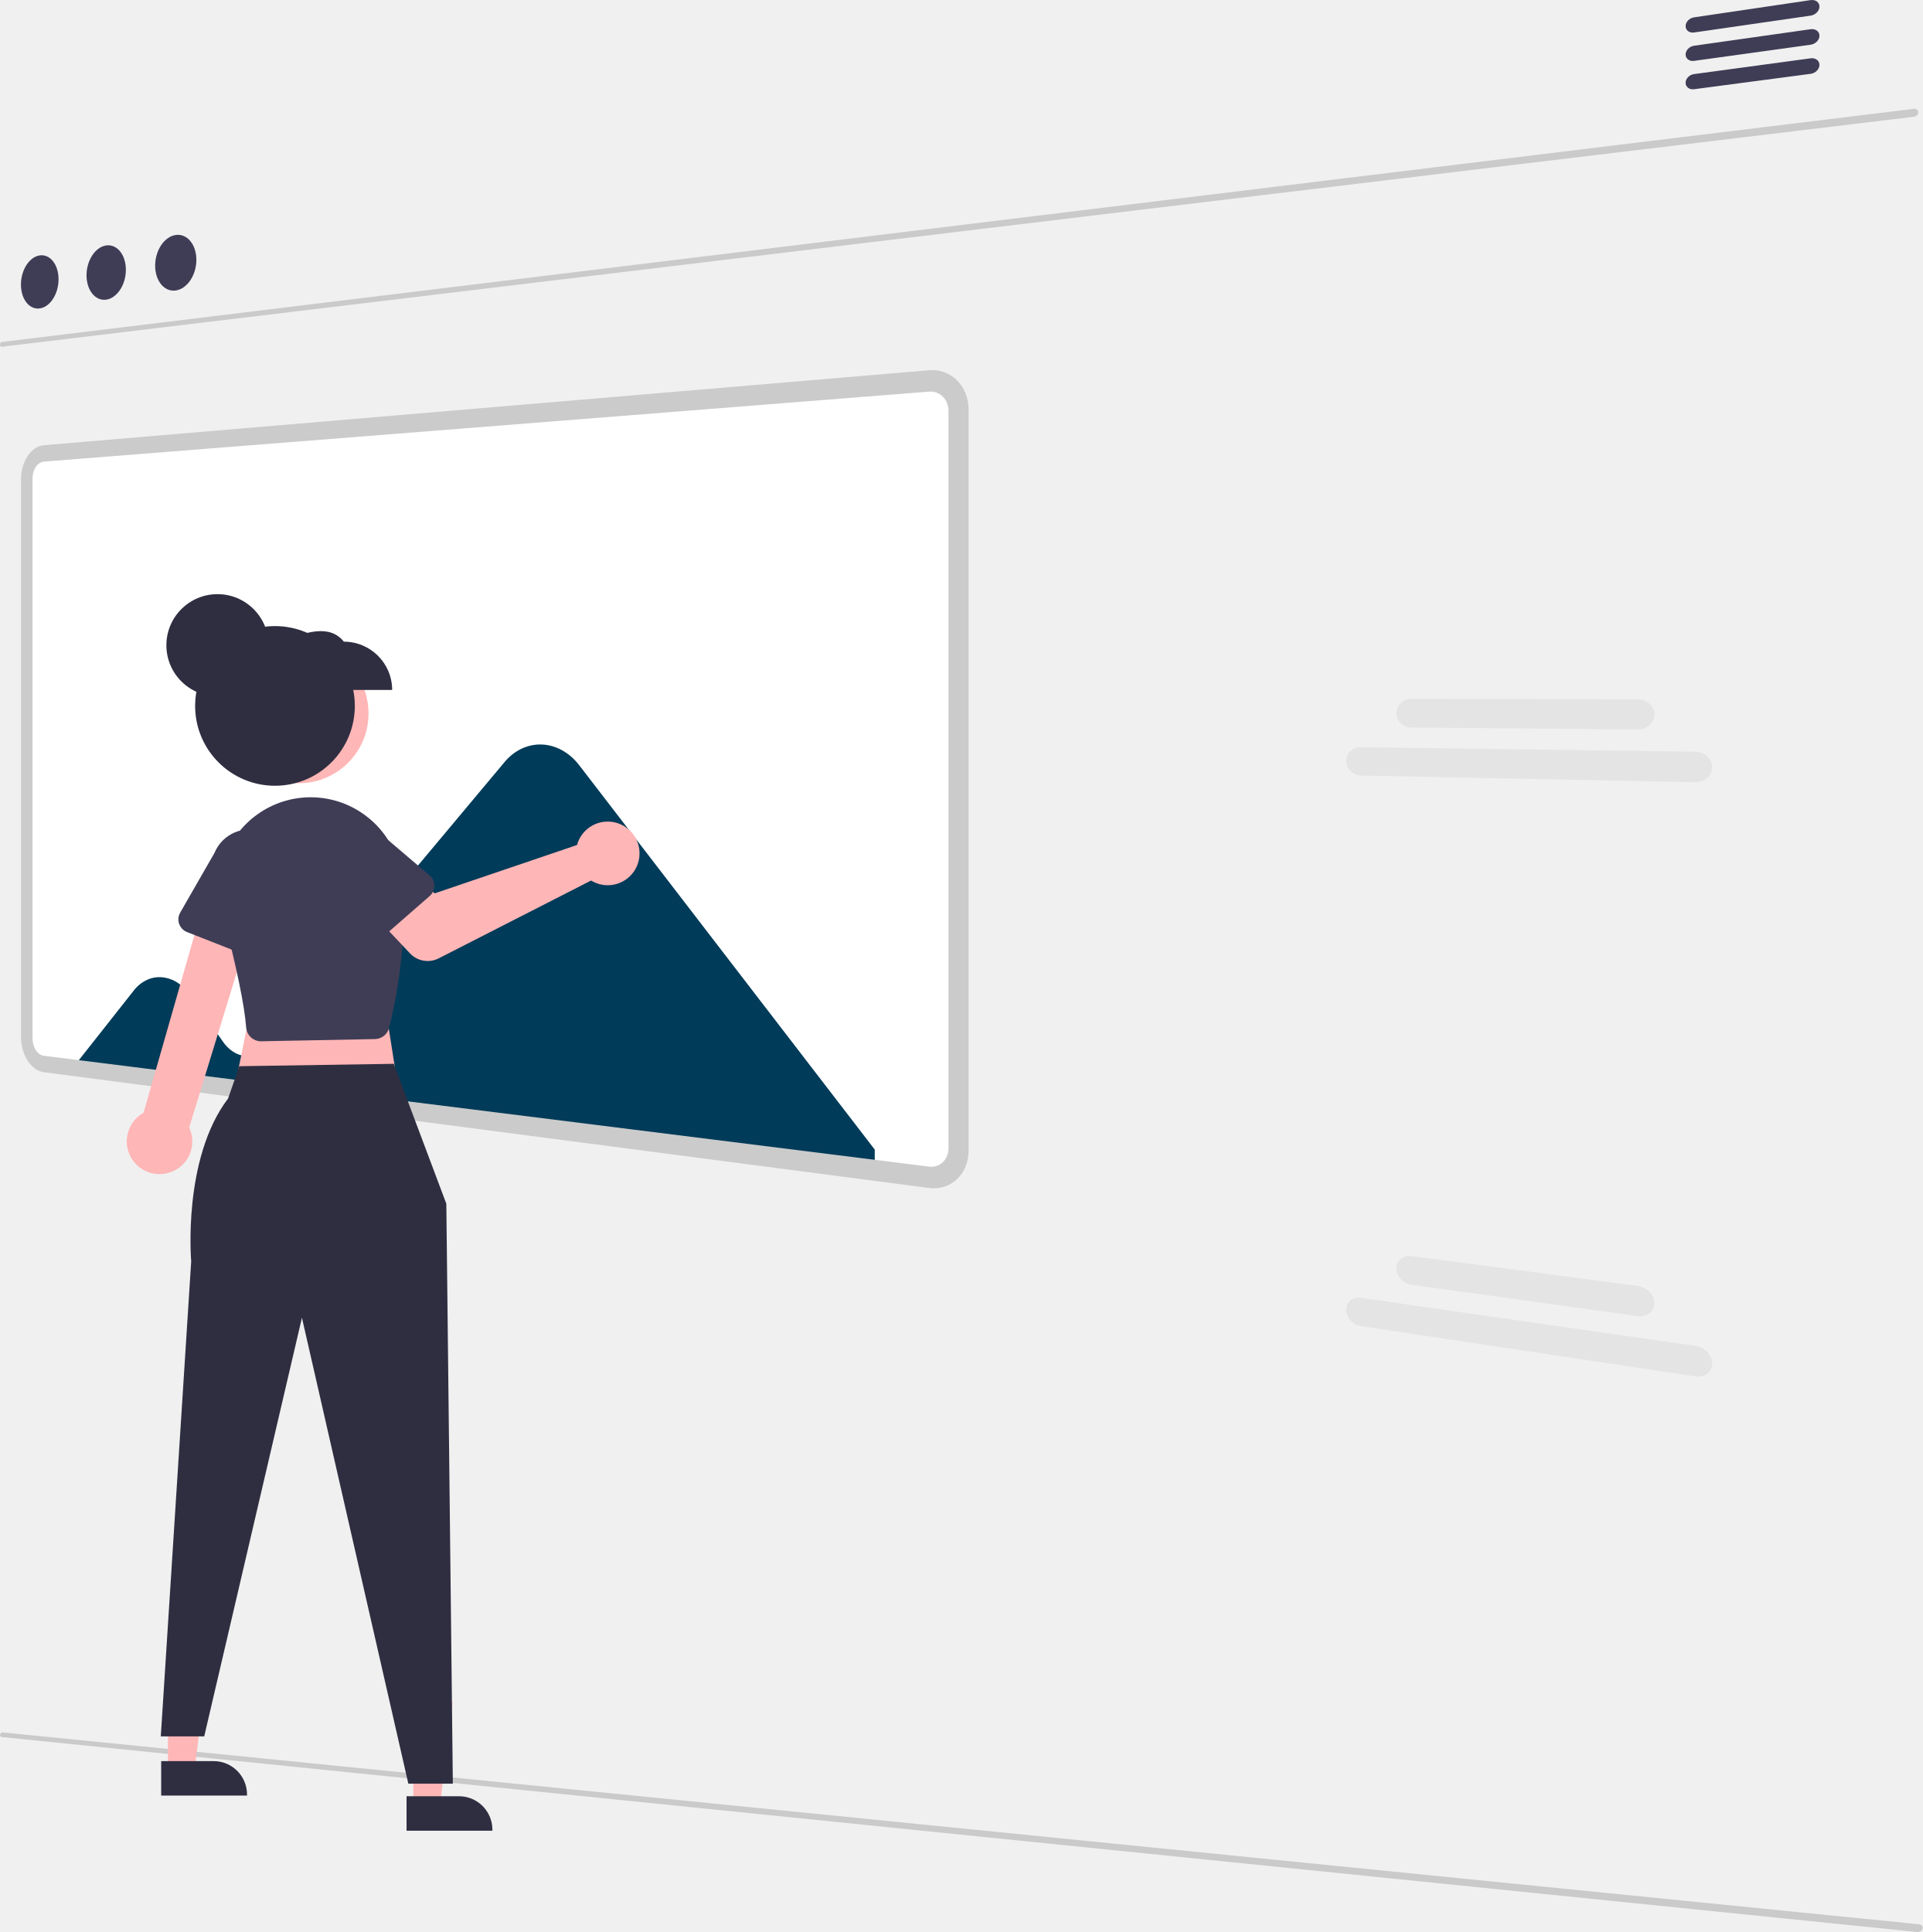
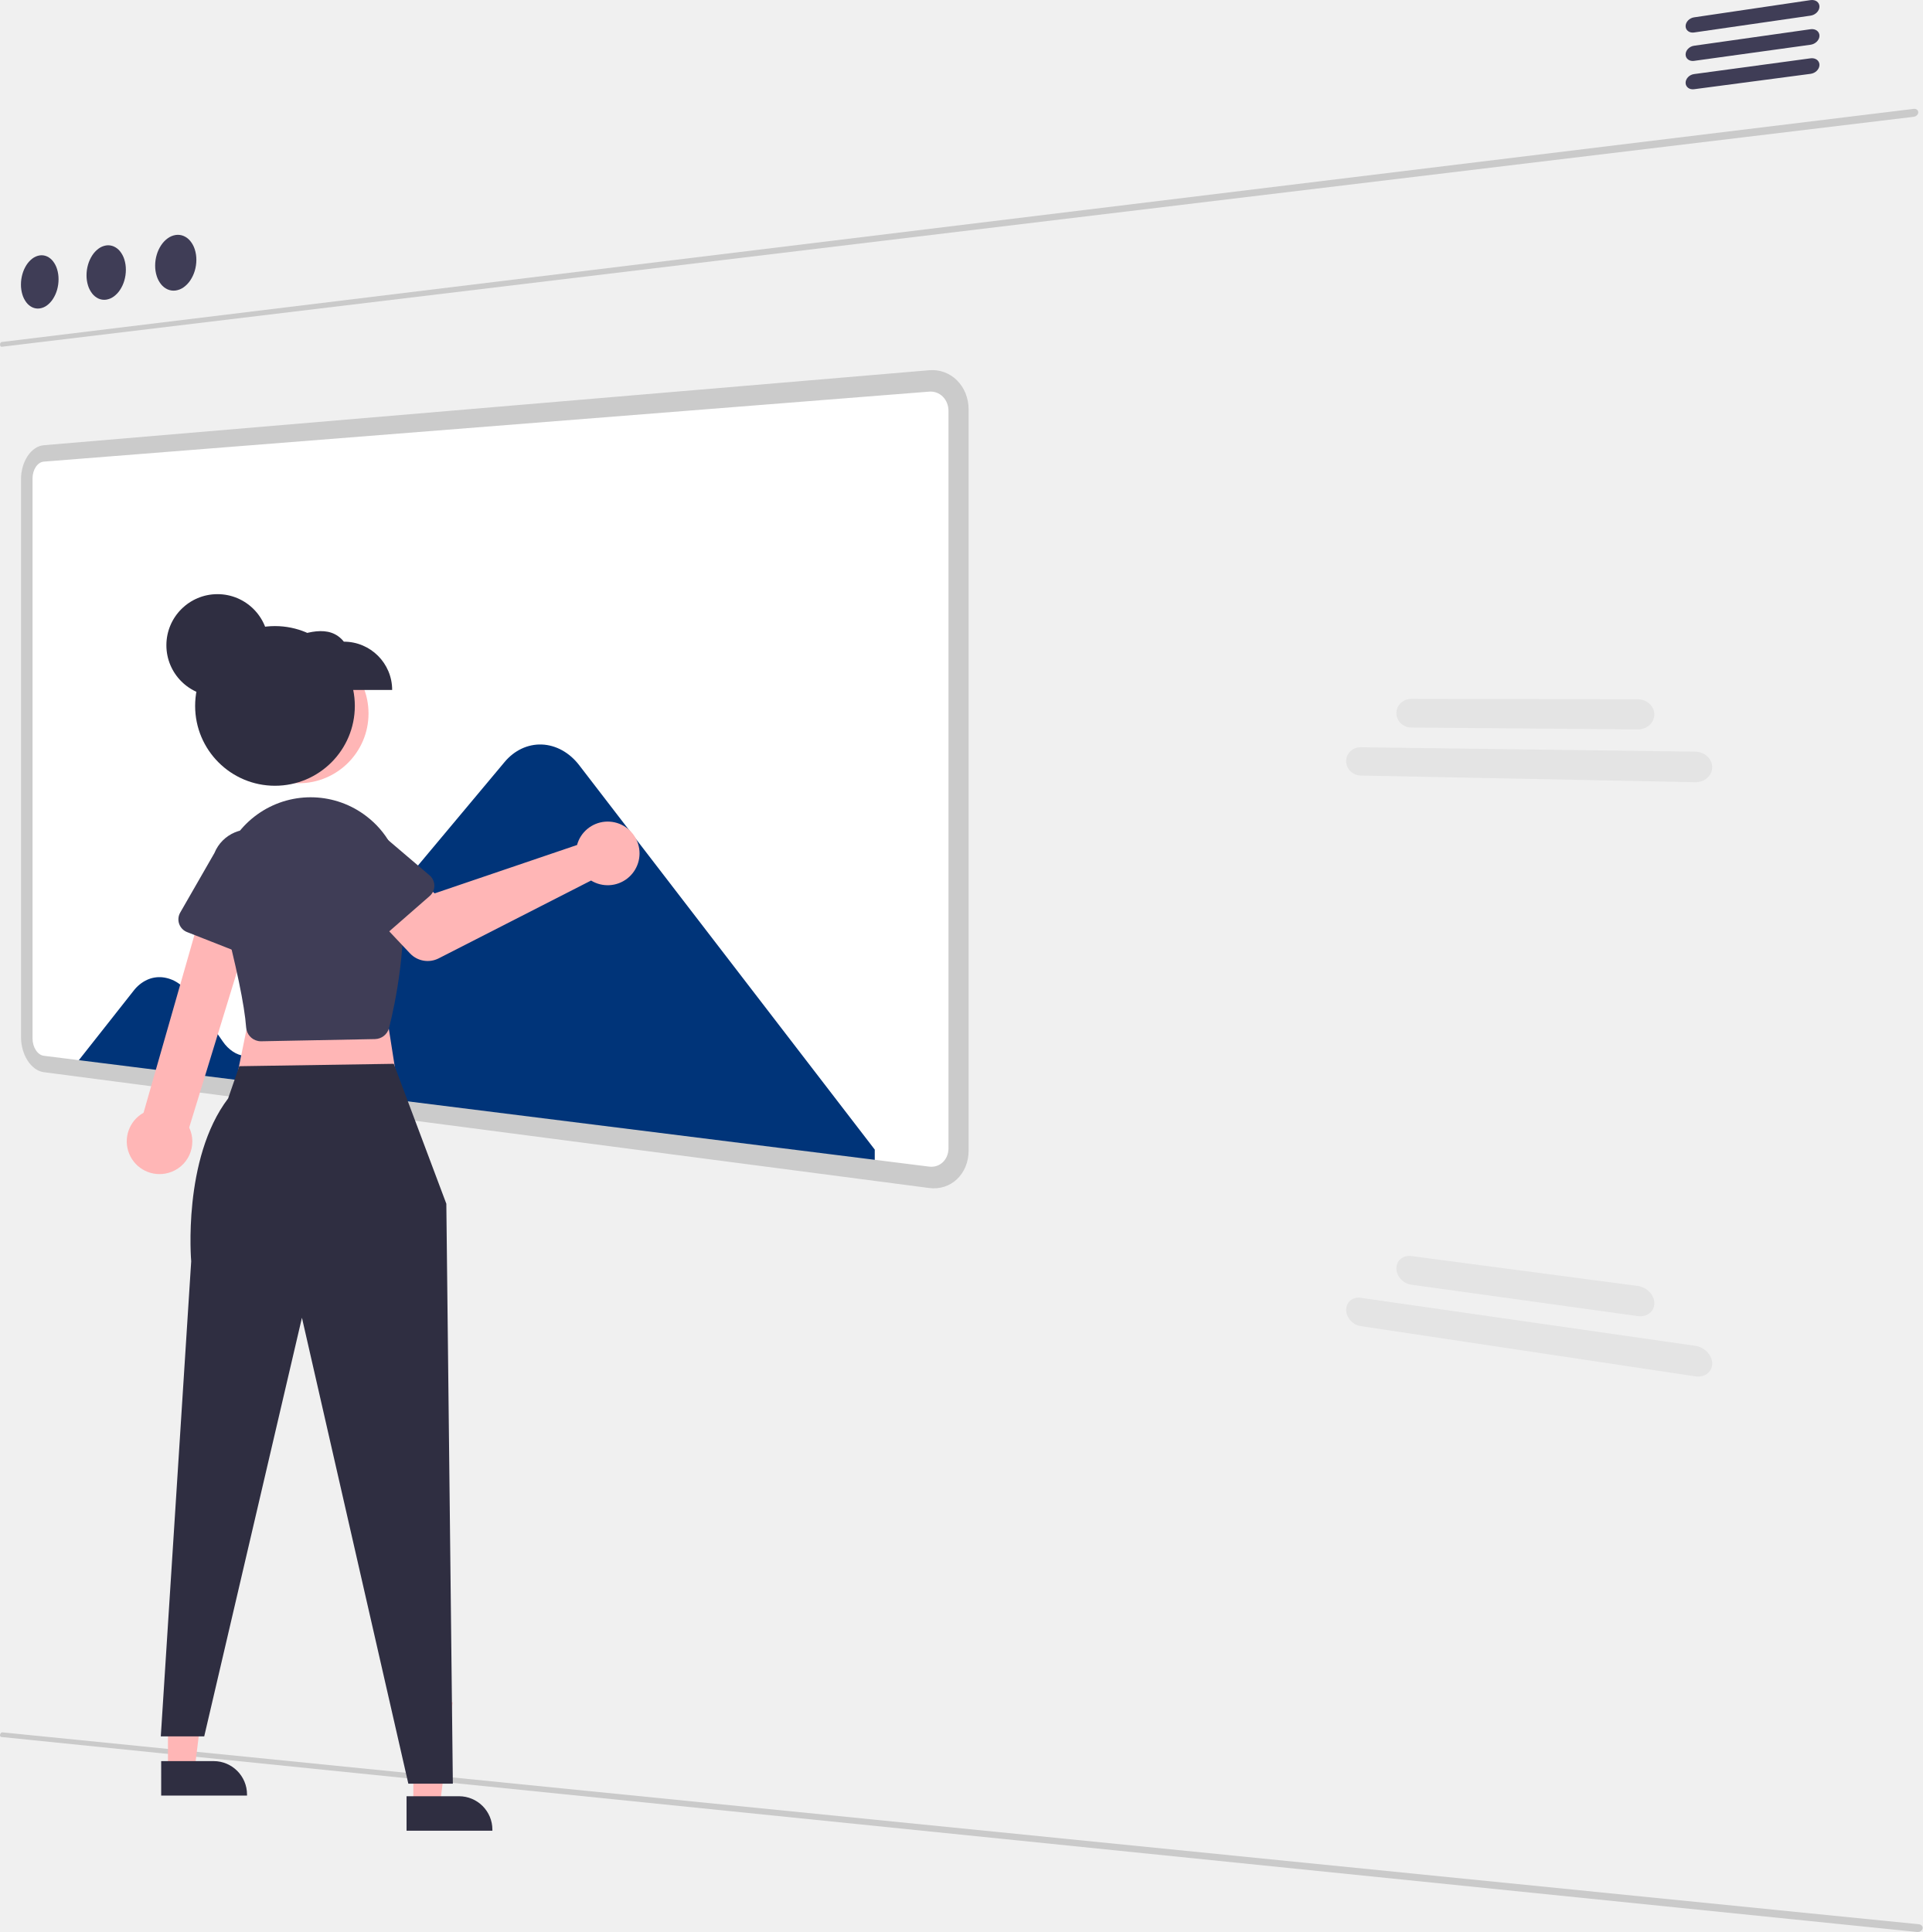
<svg xmlns="http://www.w3.org/2000/svg" width="601.985" height="604.99" viewBox="0 0 601.985 604.99" role="img" artist="Katerina Limpitsouni" source="https://undraw.co/">
  <path id="b71ccbba-e8b4-459a-9884-0222885cf9eb-398" data-name="Path 1" d="M898.163,184.085,299.529,256.092a.361.361,0,0,1-.203-.034.467.467,0,0,1-.166-.14.711.711,0,0,1-.112-.223.973.973,0,0,1-.04-.285,1.076,1.076,0,0,1,.041-.295.939.939,0,0,1,.114-.25.668.668,0,0,1,.166-.18.435.435,0,0,1,.203-.083l598.631-73.001a1.588,1.588,0,0,1,.564.029,1.284,1.284,0,0,1,.461.21,1.051,1.051,0,0,1,.311.357,1.002,1.002,0,0,1,.114.467,1.176,1.176,0,0,1-.114.498,1.488,1.488,0,0,1-.311.432,1.749,1.749,0,0,1-.461.322A1.788,1.788,0,0,1,898.163,184.085Z" transform="translate(-299.0075 -147.5051)" fill="#cacaca" />
  <path id="fbe4cf51-249d-4766-a31e-46e69d2d3573-399" data-name="Path 1" d="M899.241,752.487,299.391,691.425a.361.361,0,0,1-.19-.078.466.466,0,0,1-.131-.173.711.711,0,0,1-.06-.242.974.974,0,0,1,.023-.287,1.076,1.076,0,0,1,.105-.278.938.938,0,0,1,.166-.219.668.668,0,0,1,.201-.139.435.435,0,0,1,.216-.037L899.786,750.064a1.588,1.588,0,0,1,.544.152,1.284,1.284,0,0,1,.404.306,1.051,1.051,0,0,1,.225.416,1.002,1.002,0,0,1,.009.48,1.176,1.176,0,0,1-.221.46,1.488,1.488,0,0,1-.398.354,1.749,1.749,0,0,1-.52.213A1.788,1.788,0,0,1,899.241,752.487Z" transform="translate(-299.0075 -147.5051)" fill="#cacaca" />
  <path id="aefee446-e8cd-48bc-a6ae-8085c53a4aa5-400" data-name="Ellipse 1" d="M311.416,227.486a4.084,4.084,0,0,1,2.297.311,5.073,5.073,0,0,1,1.885,1.505,7.649,7.649,0,0,1,1.275,2.467,10.611,10.611,0,0,1,.467,3.188,11.959,11.959,0,0,1-.467,3.318,10.626,10.626,0,0,1-1.275,2.827,7.678,7.678,0,0,1-1.885,2.038,5.028,5.028,0,0,1-2.297.952,4.084,4.084,0,0,1-2.285-.349,5.125,5.125,0,0,1-1.858-1.525,7.706,7.706,0,0,1-1.249-2.454,10.629,10.629,0,0,1-.457-3.149,11.962,11.962,0,0,1,.457-3.277,10.674,10.674,0,0,1,1.248-2.808,7.763,7.763,0,0,1,1.858-2.049A5.088,5.088,0,0,1,311.416,227.486Z" transform="translate(-299.0075 -147.5051)" fill="#3f3d56" />
  <path id="a4b9cd5e-e7a9-439c-9762-a8720b874a73-401" data-name="Ellipse 2" d="M332.217,224.365a4.354,4.354,0,0,1,2.403.311,5.266,5.266,0,0,1,1.975,1.529,7.733,7.733,0,0,1,1.334,2.519,10.614,10.614,0,0,1,.488,3.26,11.993,11.993,0,0,1-.49,3.396,10.791,10.791,0,0,1-1.332,2.892,7.962,7.962,0,0,1-1.972,2.09,5.343,5.343,0,0,1-2.403.986,4.354,4.354,0,0,1-2.391-.351,5.316,5.316,0,0,1-1.944-1.555,7.79,7.79,0,0,1-1.309-2.505,10.633,10.633,0,0,1-.478-3.219,11.996,11.996,0,0,1,.478-3.353,10.837,10.837,0,0,1,1.305-2.877,8.047,8.047,0,0,1,1.944-2.099A5.405,5.405,0,0,1,332.217,224.365Z" transform="translate(-299.0075 -147.5051)" fill="#3f3d56" />
  <path id="a94385bb-e1a1-4da4-9c03-9925c8c84fb9-402" data-name="Ellipse 3" d="M353.991,221.093a4.654,4.654,0,0,1,2.518.307,5.475,5.475,0,0,1,2.066,1.563,7.824,7.824,0,0,1,1.4,2.574,10.619,10.619,0,0,1,.514,3.333,12.031,12.031,0,0,1-.514,3.477,10.969,10.969,0,0,1-1.4,2.969,8.27,8.27,0,0,1-2.066,2.146,5.686,5.686,0,0,1-2.518,1.015,4.65,4.65,0,0,1-2.504-.351,5.521,5.521,0,0,1-2.036-1.584,7.88,7.88,0,0,1-1.365-2.562,10.637,10.637,0,0,1-.501-3.288,12.032,12.032,0,0,1,.501-3.437,11.012,11.012,0,0,1,1.365-2.947,8.354,8.354,0,0,1,2.037-2.158A5.754,5.754,0,0,1,353.991,221.093Z" transform="translate(-299.0075 -147.5051)" fill="#3f3d56" />
  <path id="e9fb7174-288f-46c4-ab91-f423808d7a61-403" data-name="Path 2" d="M865.9,152.401l-36.502,5.277a2.751,2.751,0,0,1-1.026-.038,2.234,2.234,0,0,1-.837-.389,1.925,1.925,0,0,1-.563-.67,1.963,1.963,0,0,1-.207-.887,2.363,2.363,0,0,1,.207-.951,2.914,2.914,0,0,1,.563-.835,3.271,3.271,0,0,1,.837-.631,3.202,3.202,0,0,1,1.026-.337l36.501-5.399a2.97,2.97,0,0,1,1.08.031,2.372,2.372,0,0,1,.883.389,1.944,1.944,0,0,1,.813,1.604,2.379,2.379,0,0,1-.218.98,3.004,3.004,0,0,1-.595.862,3.474,3.474,0,0,1-1.963.997Z" transform="translate(-299.0075 -147.5051)" fill="#3f3d56" />
  <path id="f4f63b1d-19b6-4660-a2ee-fe9c59ab2b83-404" data-name="Path 3" d="M865.9,161.513l-36.502,5.054a2.753,2.753,0,0,1-1.026-.044,2.249,2.249,0,0,1-.837-.389,1.944,1.944,0,0,1-.563-.673,1.972,1.972,0,0,1-.207-.899,2.354,2.354,0,0,1,.207-.949,2.889,2.889,0,0,1,.563-.831,3.241,3.241,0,0,1,.837-.622,3.188,3.188,0,0,1,1.026-.331l36.501-5.175a2.972,2.972,0,0,1,1.08.038,2.388,2.388,0,0,1,.883.397,1.996,1.996,0,0,1,.596.69,1.976,1.976,0,0,1,.217.917,2.369,2.369,0,0,1-.218.978,2.977,2.977,0,0,1-.596.855,3.445,3.445,0,0,1-1.963.984Z" transform="translate(-299.0075 -147.5051)" fill="#3f3d56" />
  <path id="eb3f2030-579f-46ae-b7f9-06846804faba-405" data-name="Path 4" d="M865.9,170.625l-36.502,4.821a2.757,2.757,0,0,1-1.026-.051,2.266,2.266,0,0,1-.837-.397,1.946,1.946,0,0,1-.77-1.568,2.344,2.344,0,0,1,.206-.949,2.864,2.864,0,0,1,.564-.828,3.214,3.214,0,0,1,.837-.622,3.168,3.168,0,0,1,1.026-.325l36.501-4.942a2.974,2.974,0,0,1,1.08.045,2.405,2.405,0,0,1,.883.402,2.014,2.014,0,0,1,.596.694,1.984,1.984,0,0,1,.217.917,2.36,2.36,0,0,1-.218.977,2.955,2.955,0,0,1-.596.855,3.421,3.421,0,0,1-1.963.972Z" transform="translate(-299.0075 -147.5051)" fill="#3f3d56" />
  <path id="ed3b43a5-e52b-42db-ae2c-bbf19919dda8-406" data-name="Rectangle 1" d="M692.359,254.766l176.318-14.933V344.933l-176.318,2.301Z" transform="translate(-299.0075 -147.5051)" fill="#f0f0f0" />
  <path id="ac2eae0c-5080-4fe0-b0c3-f9d754c11698-407" data-name="Path 5" d="M829.756,392.443l-104.712-2.081a4.706,4.706,0,0,1-3.224-1.358,4.535,4.535,0,0,1-.974-1.422,4.344,4.344,0,0,1-.357-1.726,4.26,4.26,0,0,1,.357-1.711,4.332,4.332,0,0,1,.974-1.393,4.486,4.486,0,0,1,1.447-.928,4.636,4.636,0,0,1,1.777-.324l104.711,1.379a5.882,5.882,0,0,1,2.074.404,5.521,5.521,0,0,1,1.699,1.05,4.915,4.915,0,0,1,1.148,1.539,4.4,4.4,0,0,1,.421,1.875,4.309,4.309,0,0,1-.421,1.861,4.689,4.689,0,0,1-1.148,1.504,5.287,5.287,0,0,1-1.699.994,5.782,5.782,0,0,1-2.074.335Z" transform="translate(-299.0075 -147.5051)" fill="#e4e4e4" />
  <path id="b3e575b2-619a-4403-8cc7-960fb099e65d-408" data-name="Path 6" d="M811.767,375.92l-70.889-.596a4.855,4.855,0,0,1-1.819-.367,4.734,4.734,0,0,1-1.483-.971,4.517,4.517,0,0,1-.998-1.428,4.325,4.325,0,0,1,0-3.48,4.454,4.454,0,0,1,.998-1.418,4.665,4.665,0,0,1,1.482-.956,4.829,4.829,0,0,1,1.82-.349l70.889.121a5.635,5.635,0,0,1,2.022.375,5.292,5.292,0,0,1,1.656,1.018,4.77,4.77,0,0,1,1.12,1.511,4.346,4.346,0,0,1,0,3.689,4.703,4.703,0,0,1-1.119,1.498,5.222,5.222,0,0,1-1.656,1.001,5.606,5.606,0,0,1-2.022.355Z" transform="translate(-299.0075 -147.5051)" fill="#e4e4e4" />
  <path id="b6f8ac03-6581-403f-aeca-47fca949167f-409" data-name="Rectangle 2" d="M692.359,422.913l176.318,8.039V536.053L692.359,515.38Z" transform="translate(-299.0075 -147.5051)" fill="#f0f0f0" />
  <path id="a17e3a22-ba16-4351-b475-1e8c7f62d0cf-410" data-name="Path 7" d="M829.756,578.492,725.044,562.767a5.223,5.223,0,0,1-1.777-.614,5.643,5.643,0,0,1-1.447-1.166,5.414,5.414,0,0,1-.974-1.547,4.685,4.685,0,0,1-.357-1.772,3.939,3.939,0,0,1,.357-1.667,3.605,3.605,0,0,1,.974-1.264,3.798,3.798,0,0,1,1.447-.739,4.432,4.432,0,0,1,1.777-.093l104.711,15.022a6.461,6.461,0,0,1,2.074.674,6.614,6.614,0,0,1,1.699,1.271,5.897,5.897,0,0,1,1.148,1.691,4.772,4.772,0,0,1,.421,1.93,3.96,3.96,0,0,1-.421,1.806,3.888,3.888,0,0,1-1.148,1.354,4.517,4.517,0,0,1-1.699.773,5.57,5.57,0,0,1-2.074.065Z" transform="translate(-299.0075 -147.5051)" fill="#e4e4e4" />
  <path id="e3c2f847-4324-4f71-a395-b34127131530-411" data-name="Path 8" d="M811.767,559.627l-70.889-9.833a5.345,5.345,0,0,1-1.819-.604,5.686,5.686,0,0,1-1.482-1.166,5.397,5.397,0,0,1-.998-1.555,4.665,4.665,0,0,1-.366-1.79,3.965,3.965,0,0,1,.365-1.69,3.706,3.706,0,0,1,.998-1.288,3.951,3.951,0,0,1,1.482-.763,4.599,4.599,0,0,1,1.82-.112l70.889,9.357a6.173,6.173,0,0,1,2.022.638,6.336,6.336,0,0,1,1.656,1.234,5.723,5.723,0,0,1,1.119,1.655,4.724,4.724,0,0,1,.411,1.9,3.986,3.986,0,0,1-.411,1.788,3.901,3.901,0,0,1-1.119,1.352,4.445,4.445,0,0,1-1.656.785,5.372,5.372,0,0,1-2.022.091Z" transform="translate(-299.0075 -147.5051)" fill="#e4e4e4" />
  <path id="e0ac5af8-db2c-46e2-8c29-d7faefa5f799-412" data-name="Path 9" d="M589.933,516.175,312.716,480.682a4.539,4.539,0,0,1-2.08-.86,6.848,6.848,0,0,1-1.692-1.825,9.476,9.476,0,0,1-1.138-2.528,10.776,10.776,0,0,1-.418-2.972V297.429a10.575,10.575,0,0,1,.418-2.955,8.997,8.997,0,0,1,1.138-2.472,6.396,6.396,0,0,1,1.691-1.749,4.336,4.336,0,0,1,2.08-.764l277.217-22.698a8.155,8.155,0,0,1,6.478,2.372,8.999,8.999,0,0,1,1.978,2.993,10.086,10.086,0,0,1,.73,3.804V507.428a9.832,9.832,0,0,1-.73,3.77,8.448,8.448,0,0,1-1.978,2.902,7.758,7.758,0,0,1-2.92,1.749A8.08,8.08,0,0,1,589.933,516.175Z" transform="translate(-299.0075 -147.5051)" fill="#fff" />
-   <path id="ef100bb2-3038-4c55-8635-fb645de4c704-413" data-name="Path 10" d="M480.322,387.08a18.362,18.362,0,0,0-2.502-2.658,16.407,16.407,0,0,0-2.845-1.989,14.811,14.811,0,0,0-3.093-1.274,13.777,13.777,0,0,0-3.247-.516,13.437,13.437,0,0,0-3.239.273,13.83,13.83,0,0,0-3.072,1.03,14.884,14.884,0,0,0-2.819,1.739,16.484,16.484,0,0,0-2.48,2.402l-74.592,89.143a8.469,8.469,0,0,1-3.217,2.427,7.231,7.231,0,0,1-3.633.51,8.411,8.411,0,0,1-3.609-1.337,11.592,11.592,0,0,1-3.155-3.117l-9.881-14.205a15.452,15.452,0,0,0-4.289-4.247,10.837,10.837,0,0,0-4.83-1.728,9.331,9.331,0,0,0-4.783.809,11.334,11.334,0,0,0-4.165,3.365l-17.876,22.666L572.891,511.924v-4.432Z" transform="translate(-299.0075 -147.5051)" fill="#003B59" />
+   <path id="ef100bb2-3038-4c55-8635-fb645de4c704-413" data-name="Path 10" d="M480.322,387.08a18.362,18.362,0,0,0-2.502-2.658,16.407,16.407,0,0,0-2.845-1.989,14.811,14.811,0,0,0-3.093-1.274,13.777,13.777,0,0,0-3.247-.516,13.437,13.437,0,0,0-3.239.273,13.83,13.83,0,0,0-3.072,1.03,14.884,14.884,0,0,0-2.819,1.739,16.484,16.484,0,0,0-2.48,2.402l-74.592,89.143a8.469,8.469,0,0,1-3.217,2.427,7.231,7.231,0,0,1-3.633.51,8.411,8.411,0,0,1-3.609-1.337,11.592,11.592,0,0,1-3.155-3.117l-9.881-14.205a15.452,15.452,0,0,0-4.289-4.247,10.837,10.837,0,0,0-4.83-1.728,9.331,9.331,0,0,0-4.783.809,11.334,11.334,0,0,0-4.165,3.365l-17.876,22.666L572.891,511.924v-4.432Z" transform="translate(-299.0075 -147.5051)" fill="#003479" />
  <path id="b26a6d5f-b740-4ee8-acda-543250f0498e-414" data-name="Path 11" d="M589.932,519.521l-277.216-36.27a6.095,6.095,0,0,1-2.785-1.16,9.195,9.195,0,0,1-2.263-2.45,12.711,12.711,0,0,1-1.519-3.385,14.444,14.444,0,0,1-.558-3.974V297.561a14.171,14.171,0,0,1,.558-3.948,12.069,12.069,0,0,1,1.519-3.315,8.588,8.588,0,0,1,2.262-2.346,5.821,5.821,0,0,1,2.785-1.032L589.932,263.439a10.931,10.931,0,0,1,8.699,3.163,12.058,12.058,0,0,1,2.663,4.015,13.518,13.518,0,0,1,.983,5.11V507.805a13.177,13.177,0,0,1-.983,5.065,11.318,11.318,0,0,1-2.663,3.892,10.397,10.397,0,0,1-3.927,2.339,10.838,10.838,0,0,1-4.773.421ZM312.716,292.059a2.857,2.857,0,0,0-1.373.501,4.213,4.213,0,0,0-1.118,1.152,5.931,5.931,0,0,0-.753,1.633,6.974,6.974,0,0,0-.277,1.951V472.709a7.11,7.11,0,0,0,.277,1.963,6.247,6.247,0,0,0,.753,1.669,4.51,4.51,0,0,0,1.12,1.209,2.99,2.99,0,0,0,1.373.564l277.216,34.707a5.328,5.328,0,0,0,2.344-.22,5.119,5.119,0,0,0,1.921-1.157,5.575,5.575,0,0,0,1.3-1.913,6.487,6.487,0,0,0,.479-2.481V276.191a6.655,6.655,0,0,0-.479-2.503,5.938,5.938,0,0,0-1.3-1.973,5.38,5.38,0,0,0-4.266-1.574Z" transform="translate(-299.0075 -147.5051)" fill="#cbcbcb" />
  <polygon points="52.59 554.197 60.925 554.196 64.89 522.047 52.589 522.048 52.59 554.197" fill="#ffb6b6" />
  <path d="M349.472,698.981l16.415-.001h.001a10.461,10.461,0,0,1,10.461,10.46v.34l-26.875.001Z" transform="translate(-299.0075 -147.5051)" fill="#2f2e41" />
  <polygon points="129.414 565.197 137.749 565.196 141.714 533.047 129.413 533.048 129.414 565.197" fill="#ffb6b6" />
  <path d="M426.296,709.981l16.415-.001h.001a10.461,10.461,0,0,1,10.461,10.46v.34l-26.875.001Z" transform="translate(-299.0075 -147.5051)" fill="#2f2e41" />
  <polygon points="119.351 306.919 124.79 341.592 73.12 342.272 79.919 308.959 119.351 306.919" fill="#ffb6b6" />
  <path d="M422.298,480.631,438.754,524.45l2.04,181.592H426.856l-33.313-145.899L362.95,691.233H349.353l9.518-148.767s-2.807-32.067,11.558-50.989l3.496-10.101Z" transform="translate(-299.0075 -147.5051)" fill="#2f2e41" />
  <path d="M351.709,514.79a10.2,10.2,0,0,0,6.535-14.209L380.225,428.918,364.057,425.713l-20.104,70.245A10.255,10.255,0,0,0,351.709,514.79Z" transform="translate(-299.0075 -147.5051)" fill="#ffb6b6" />
  <path d="M380.699,473.574a4.632,4.632,0,0,1-.898-.089h0a4.646,4.646,0,0,1-3.722-4.209c-.511-6.998-3.043-19.178-7.527-36.204a28.654,28.654,0,0,1,45.246-29.921,28.284,28.284,0,0,1,10.913,19.342c2.228,19.623-1.973,39.324-3.882,46.884a4.656,4.656,0,0,1-4.414,3.508l-35.617.688C380.765,473.574,380.732,473.574,380.699,473.574Z" transform="translate(-299.0075 -147.5051)" fill="#3f3d56" />
  <path d="M480.206,410.625a9.995,9.995,0,0,0-.526,1.483l-44.582,15.149-8.615-7.526-13.057,11.516,13.956,14.805a7.596,7.596,0,0,0,8.982,1.554l47.706-24.368a9.966,9.966,0,1,0-3.864-12.615Z" transform="translate(-299.0075 -147.5051)" fill="#ffb6b6" />
  <path d="M433.544,428.086l-16.252,14.195a4.273,4.273,0,0,1-6.405-.909l-11.625-18.102a11.866,11.866,0,0,1,17.919-15.559l16.324,13.905a4.273,4.273,0,0,1,.039,6.47Z" transform="translate(-299.0075 -147.5051)" fill="#3f3d56" />
  <path d="M377.657,447.267l-20.084-7.89a4.273,4.273,0,0,1-2.143-6.105l10.716-18.654a11.866,11.866,0,0,1,22.062,8.742l-4.826,20.893a4.273,4.273,0,0,1-5.725,3.014Z" transform="translate(-299.0075 -147.5051)" fill="#3f3d56" />
  <circle cx="93.537" cy="223.418" r="21.847" fill="#ffb6b6" />
  <path d="M421.792,363.559H387.102V348.438c7.614-3.025,15.065-5.597,19.569,0a15.121,15.121,0,0,1,15.121,15.121Z" transform="translate(-299.0075 -147.5051)" fill="#2f2e41" />
  <circle cx="86.095" cy="221.054" r="25" fill="#2f2e41" />
  <circle cx="68.095" cy="202.054" r="16" fill="#2f2e41" />
</svg>
